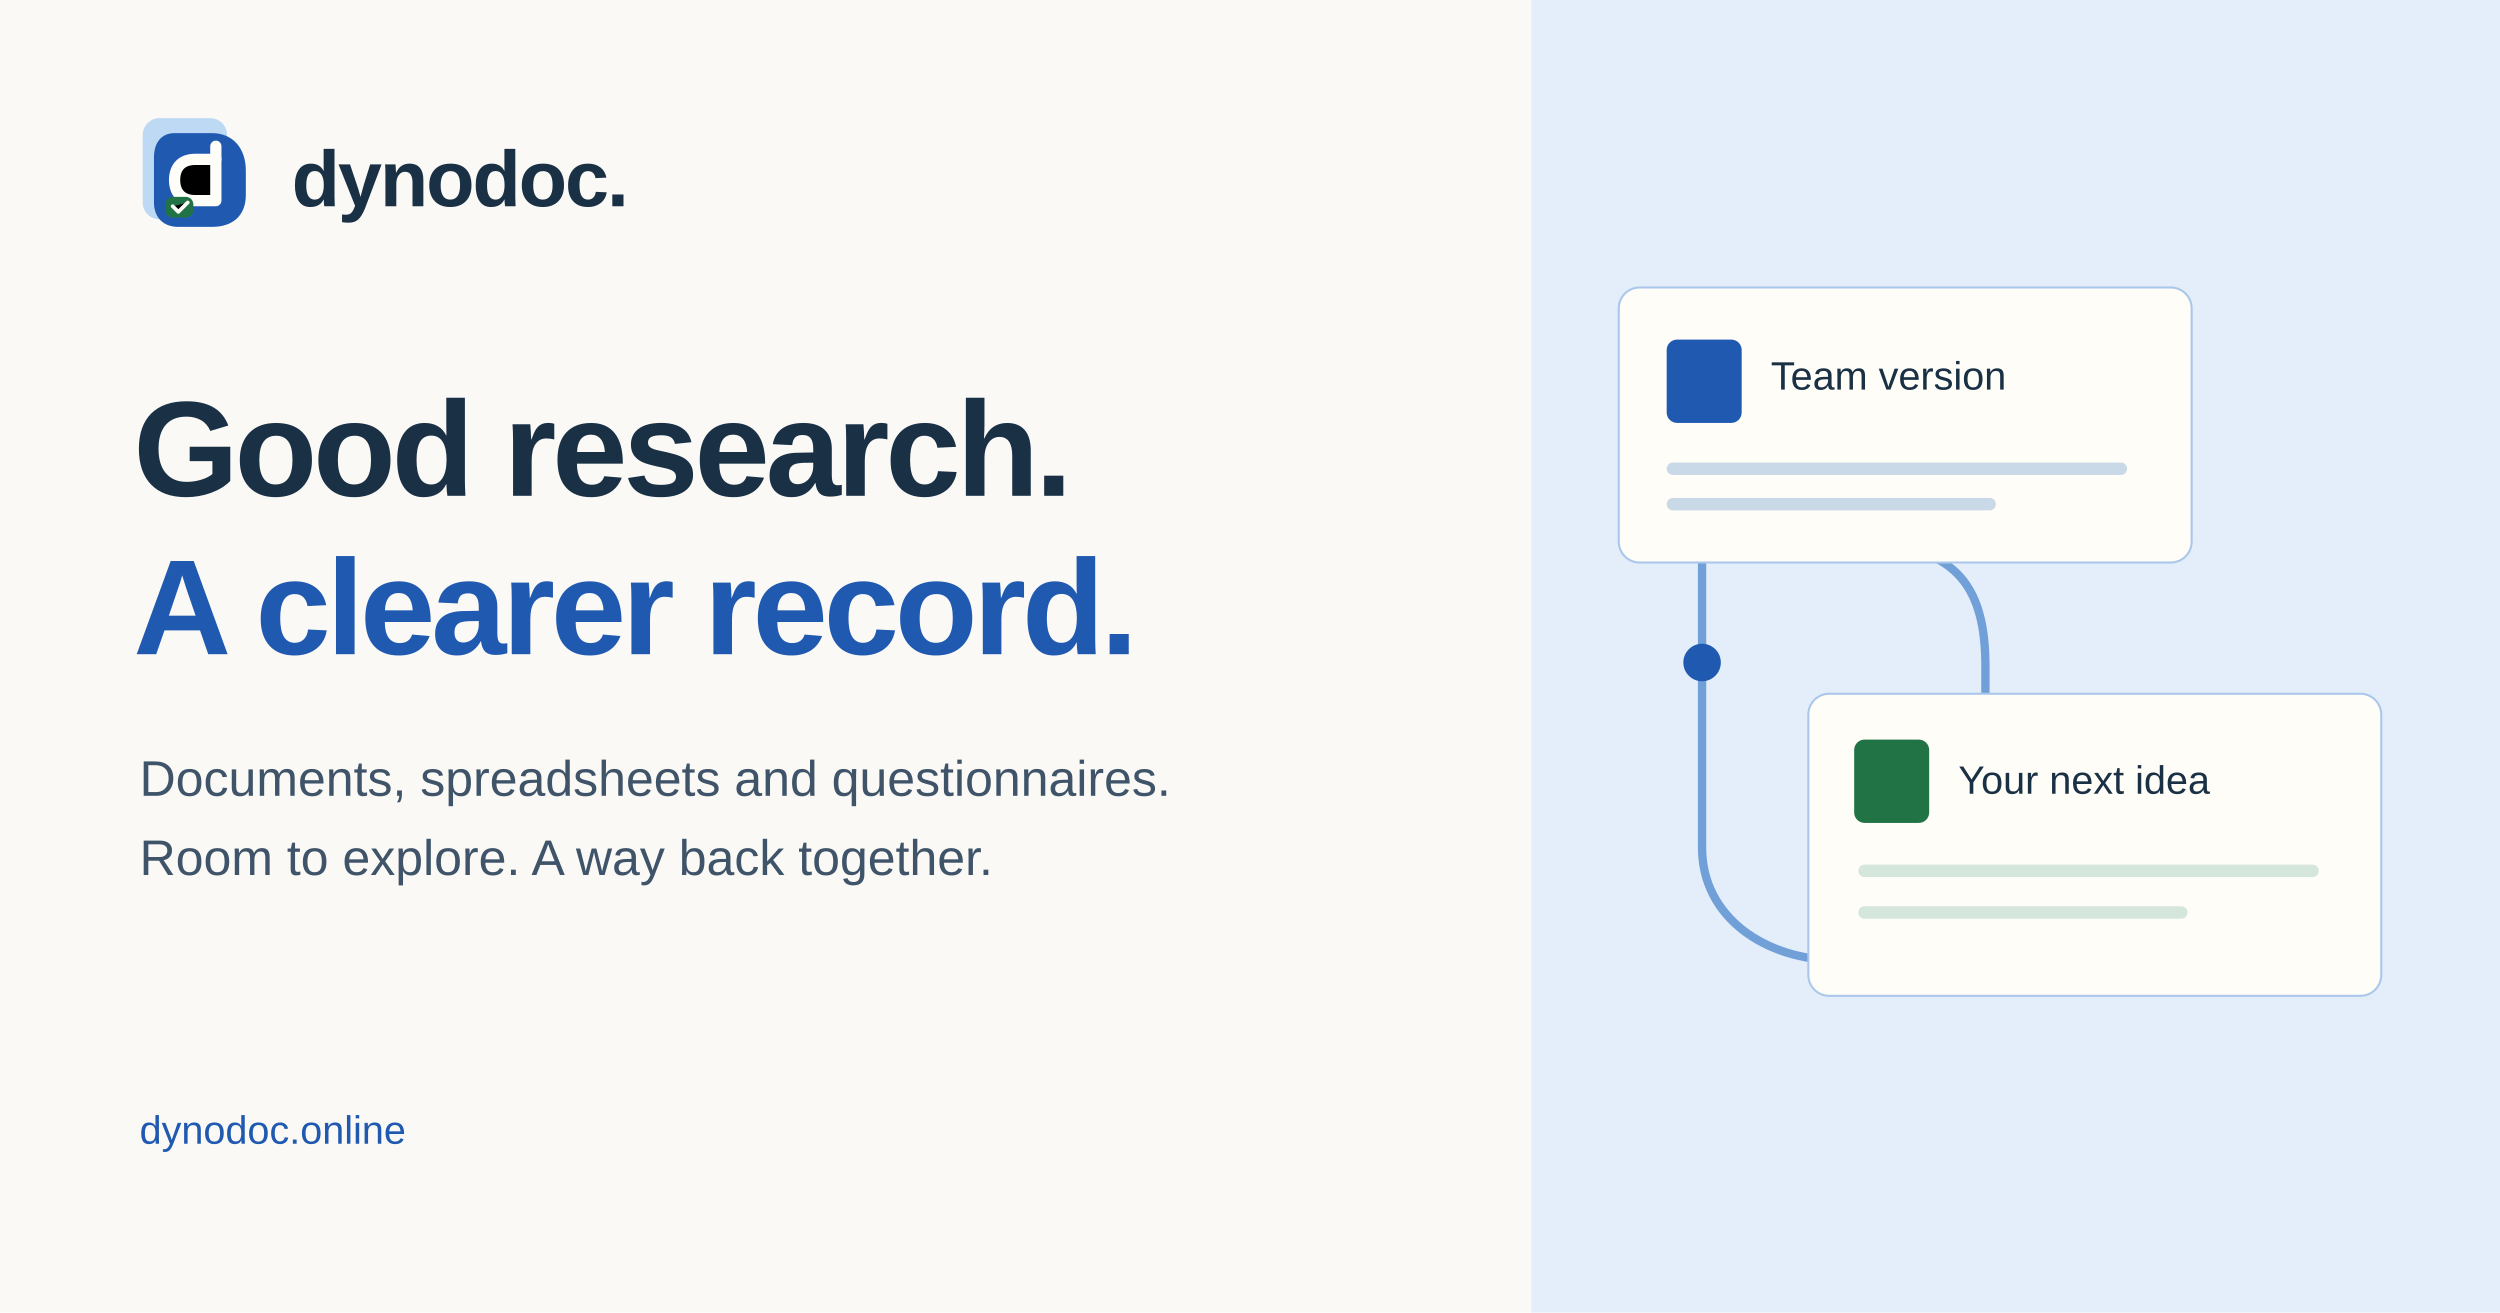
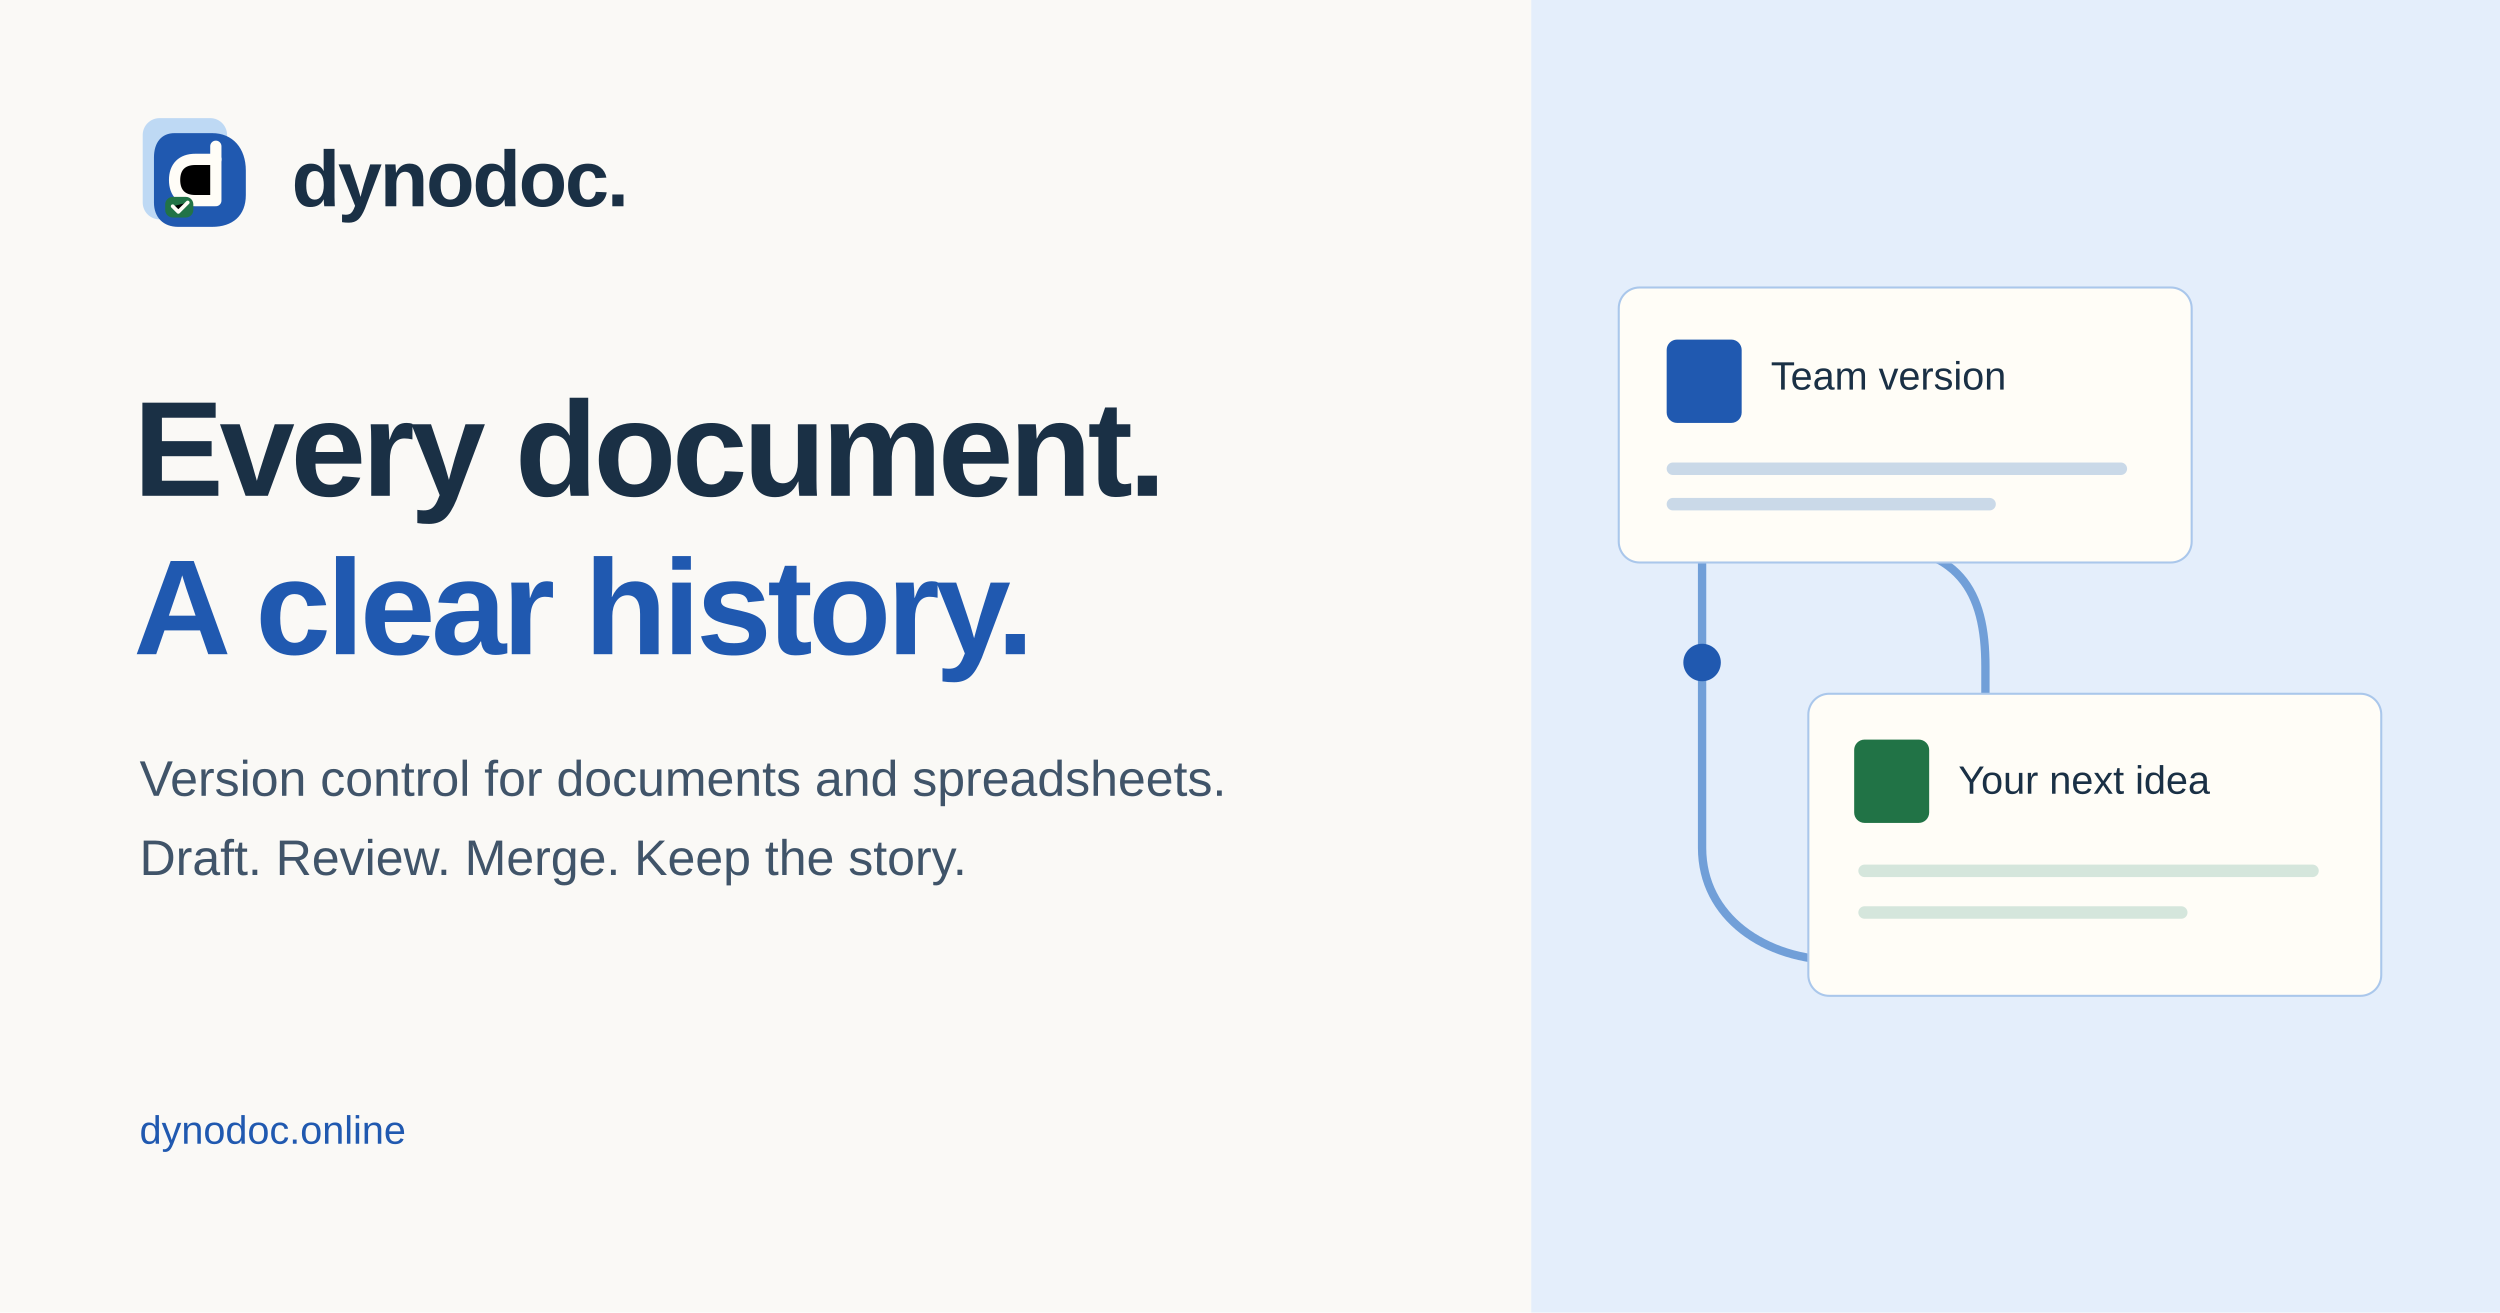
<svg xmlns="http://www.w3.org/2000/svg" width="1200" height="630" viewBox="0 0 1200 630">
  <rect width="1200" height="630" fill="#faf9f6" />
  <path d="M735 0h465v630H735z" fill="#e4eefb" />
  <g transform="translate(64 54) scale(.9)">
    <rect x="5" y="3" width="45" height="54" rx="9" fill="#bed9f4" />
    <path d="M24 11h18c11 0 18 8 18 20v13c0 11-7 17-18 17H24c-8 0-13-5-13-13V24c0-8 4-13 11-13Z" fill="#2059b0" />
    <path d="M44 25H33c-7 0-11 4-11 11s4 11 11 11h11V25Z" stroke="#fffdf7" stroke-width="6" stroke-linejoin="round" />
    <path d="M44 25v-7" stroke="#fffdf7" stroke-width="6" stroke-linecap="round" />
    <rect x="17" y="45" width="15" height="11" rx="4" fill="#217346" />
    <path d="m21 50 3 3 5-5" stroke="#fffdf7" stroke-width="2" stroke-linecap="round" stroke-linejoin="round" />
  </g>
  <text x="140" y="99" font-family="Arial,Helvetica,sans-serif" font-size="38" font-weight="700" letter-spacing="-1" fill="#1a3045">dynodoc.</text>
-   <text x="64" y="238" font-family="Arial,Helvetica,sans-serif" font-size="65" font-weight="700" letter-spacing="-2" fill="#1a3045">Good research.</text>
-   <text x="64" y="314" font-family="Arial,Helvetica,sans-serif" font-size="65" font-weight="700" letter-spacing="-2" fill="#2059b0">A clearer record.</text>
-   <text x="67" y="382" font-family="Arial,Helvetica,sans-serif" font-size="24" fill="#405469">Documents, spreadsheets and questionnaires.</text>
-   <text x="67" y="420" font-family="Arial,Helvetica,sans-serif" font-size="24" fill="#405469">Room to explore. A way back together.</text>
+   <text x="64" y="238" font-family="Arial,Helvetica,sans-serif" font-size="65" font-weight="700" letter-spacing="-2" fill="#1a3045">Every document.</text>
+   <text x="64" y="314" font-family="Arial,Helvetica,sans-serif" font-size="65" font-weight="700" letter-spacing="-2" fill="#2059b0">A clear history.</text>
+   <text x="67" y="382" font-family="Arial,Helvetica,sans-serif" font-size="24" fill="#405469">Version control for documents and spreadsheets.</text>
+   <text x="67" y="420" font-family="Arial,Helvetica,sans-serif" font-size="24" fill="#405469">Draft. Review. Merge. Keep the story.</text>
  <text x="67" y="549" font-family="Arial,Helvetica,sans-serif" font-size="19" fill="#2059b0">dynodoc.online</text>
  <path d="M817 217v190c0 33 30 54 66 54h70M817 261h76c48 0 60 23 60 59v90" stroke="#719fd8" stroke-width="4" fill="none" />
  <rect x="777" y="138" width="275" height="132" rx="10" fill="#fffdf7" stroke="#aac7eb" />
  <rect x="800" y="163" width="36" height="40" rx="5" fill="#2059b0" />
  <text x="850" y="187" font-family="Arial,sans-serif" font-size="19" fill="#1a3045">Team version</text>
  <path d="M803 225h215M803 242h152" stroke="#cad9e8" stroke-width="6" stroke-linecap="round" />
  <rect x="868" y="333" width="275" height="145" rx="10" fill="#fffdf7" stroke="#aac7eb" />
  <rect x="890" y="355" width="36" height="40" rx="5" fill="#217346" />
  <text x="940" y="381" font-family="Arial,sans-serif" font-size="19" fill="#1a3045">Your next idea</text>
  <path d="M895 418h215M895 438h152" stroke="#d5e6dc" stroke-width="6" stroke-linecap="round" />
  <circle cx="817" cy="318" r="9" fill="#2059b0" />
</svg>
